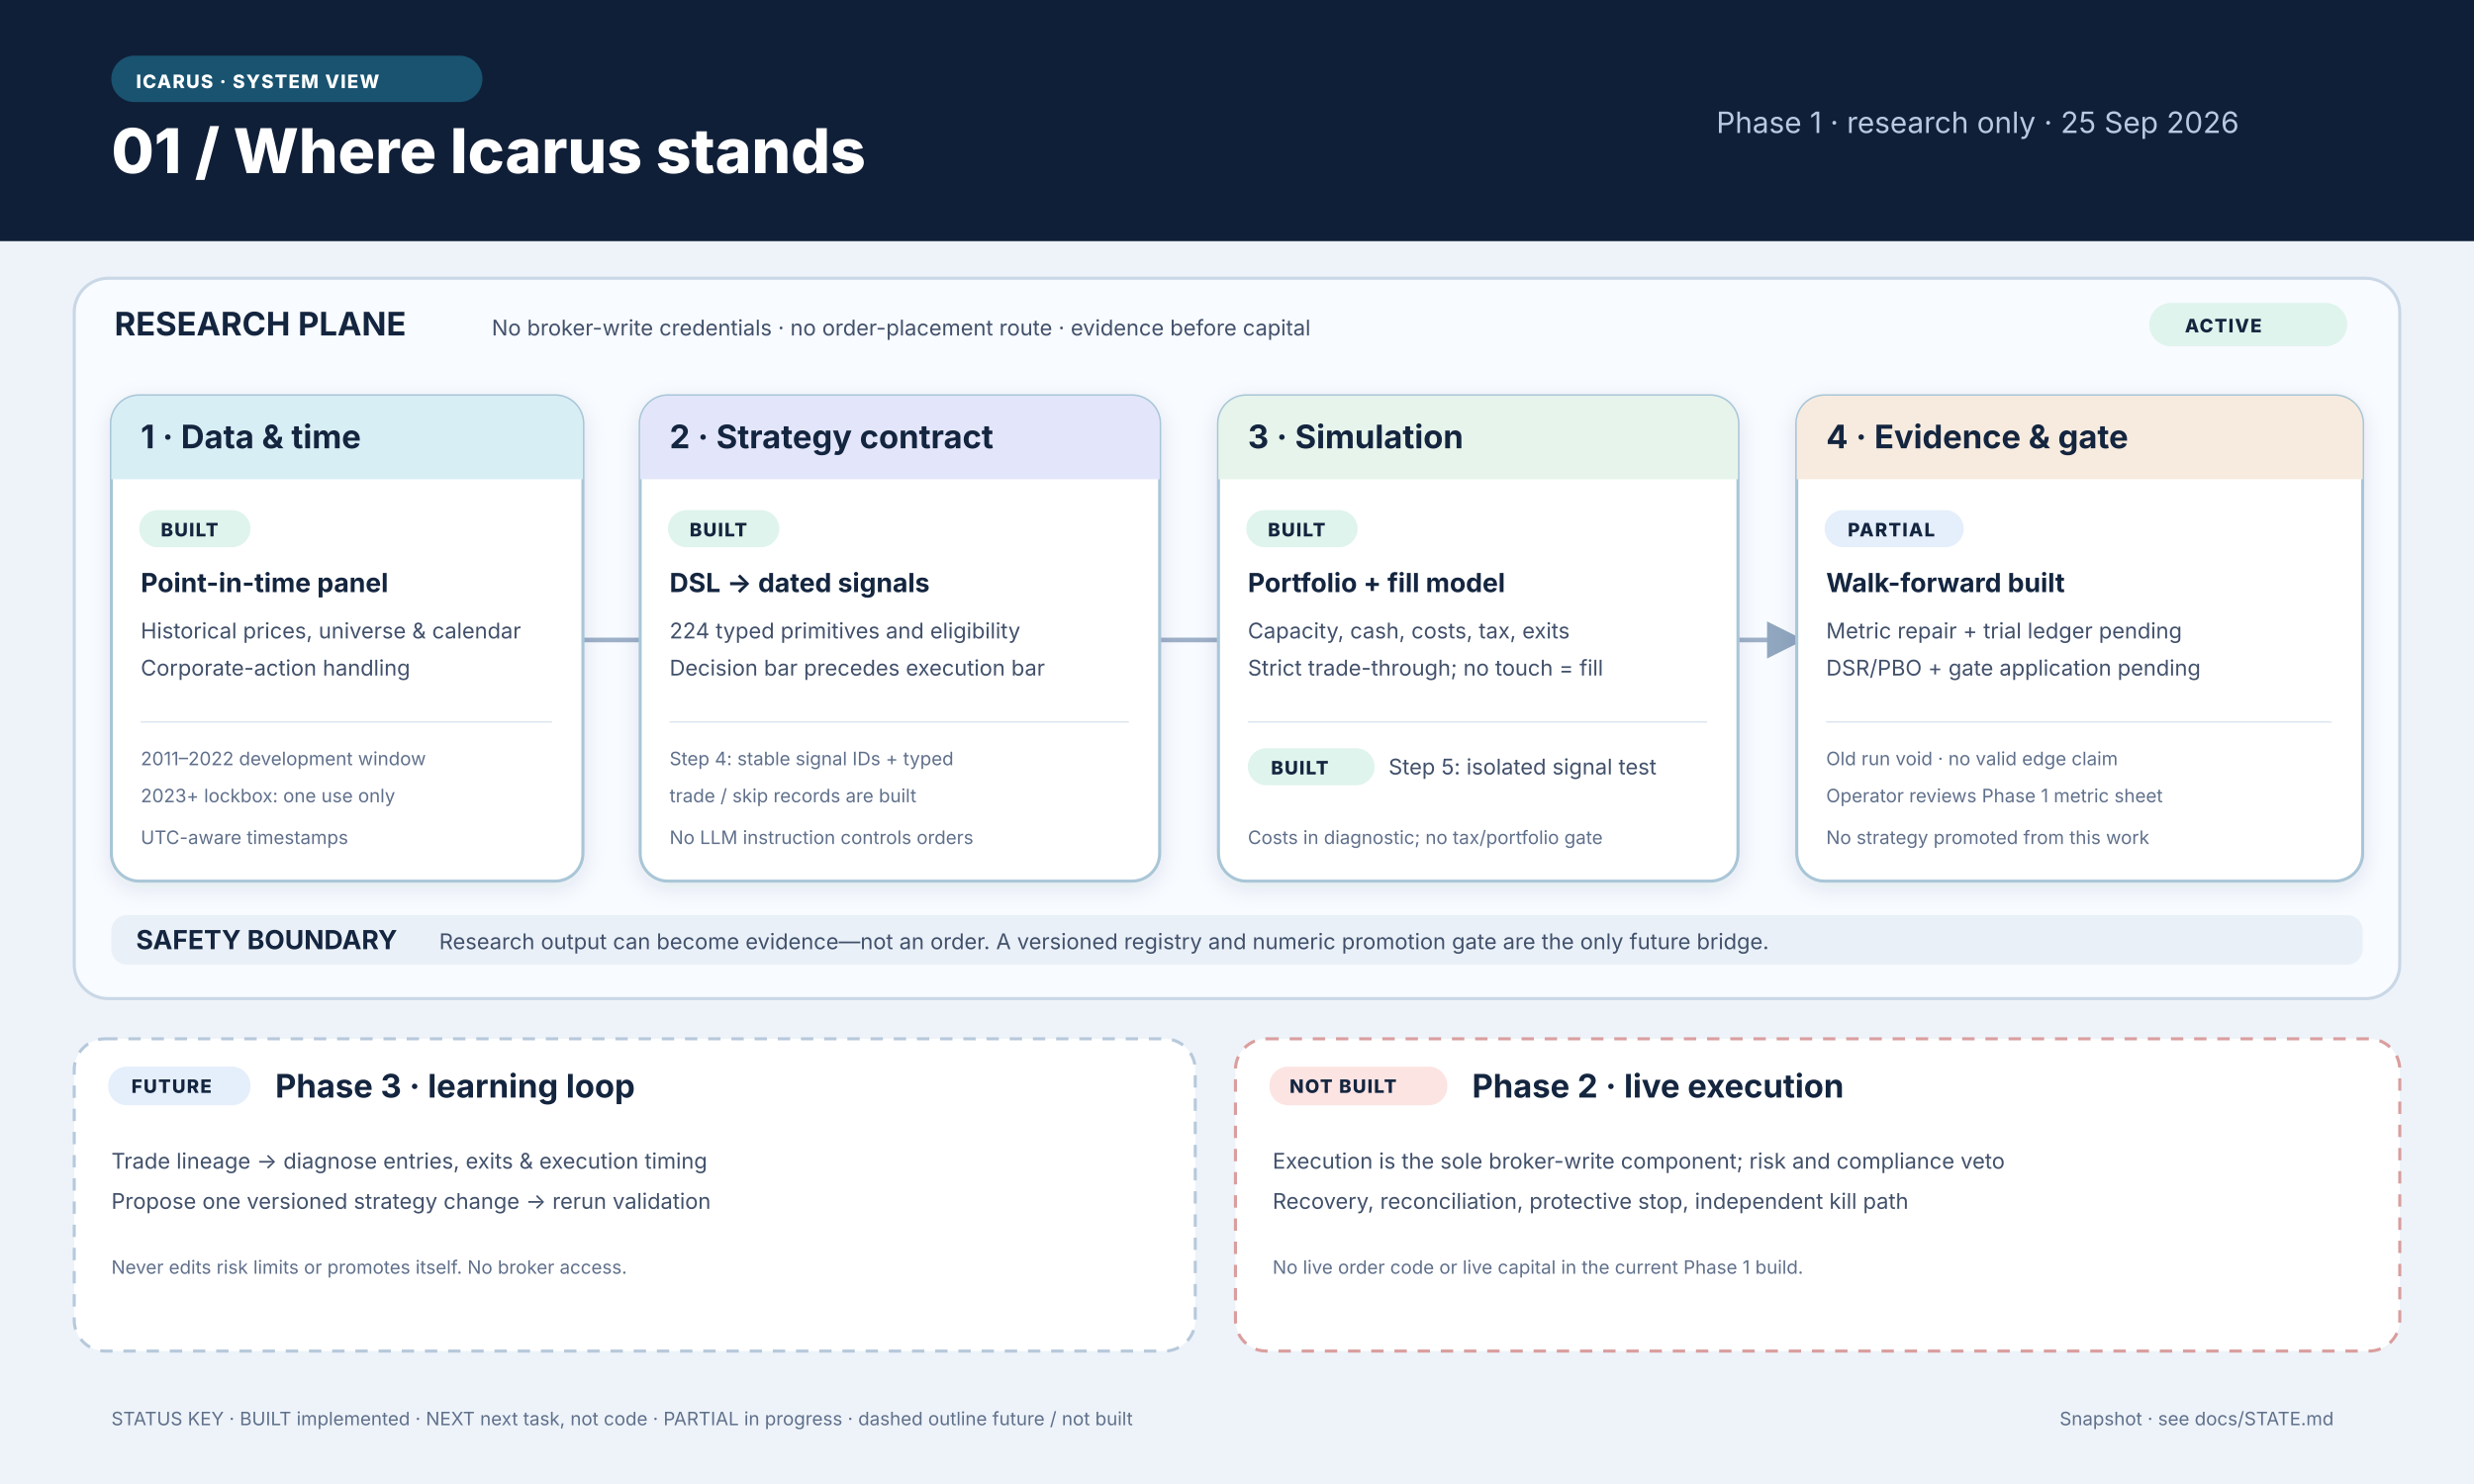
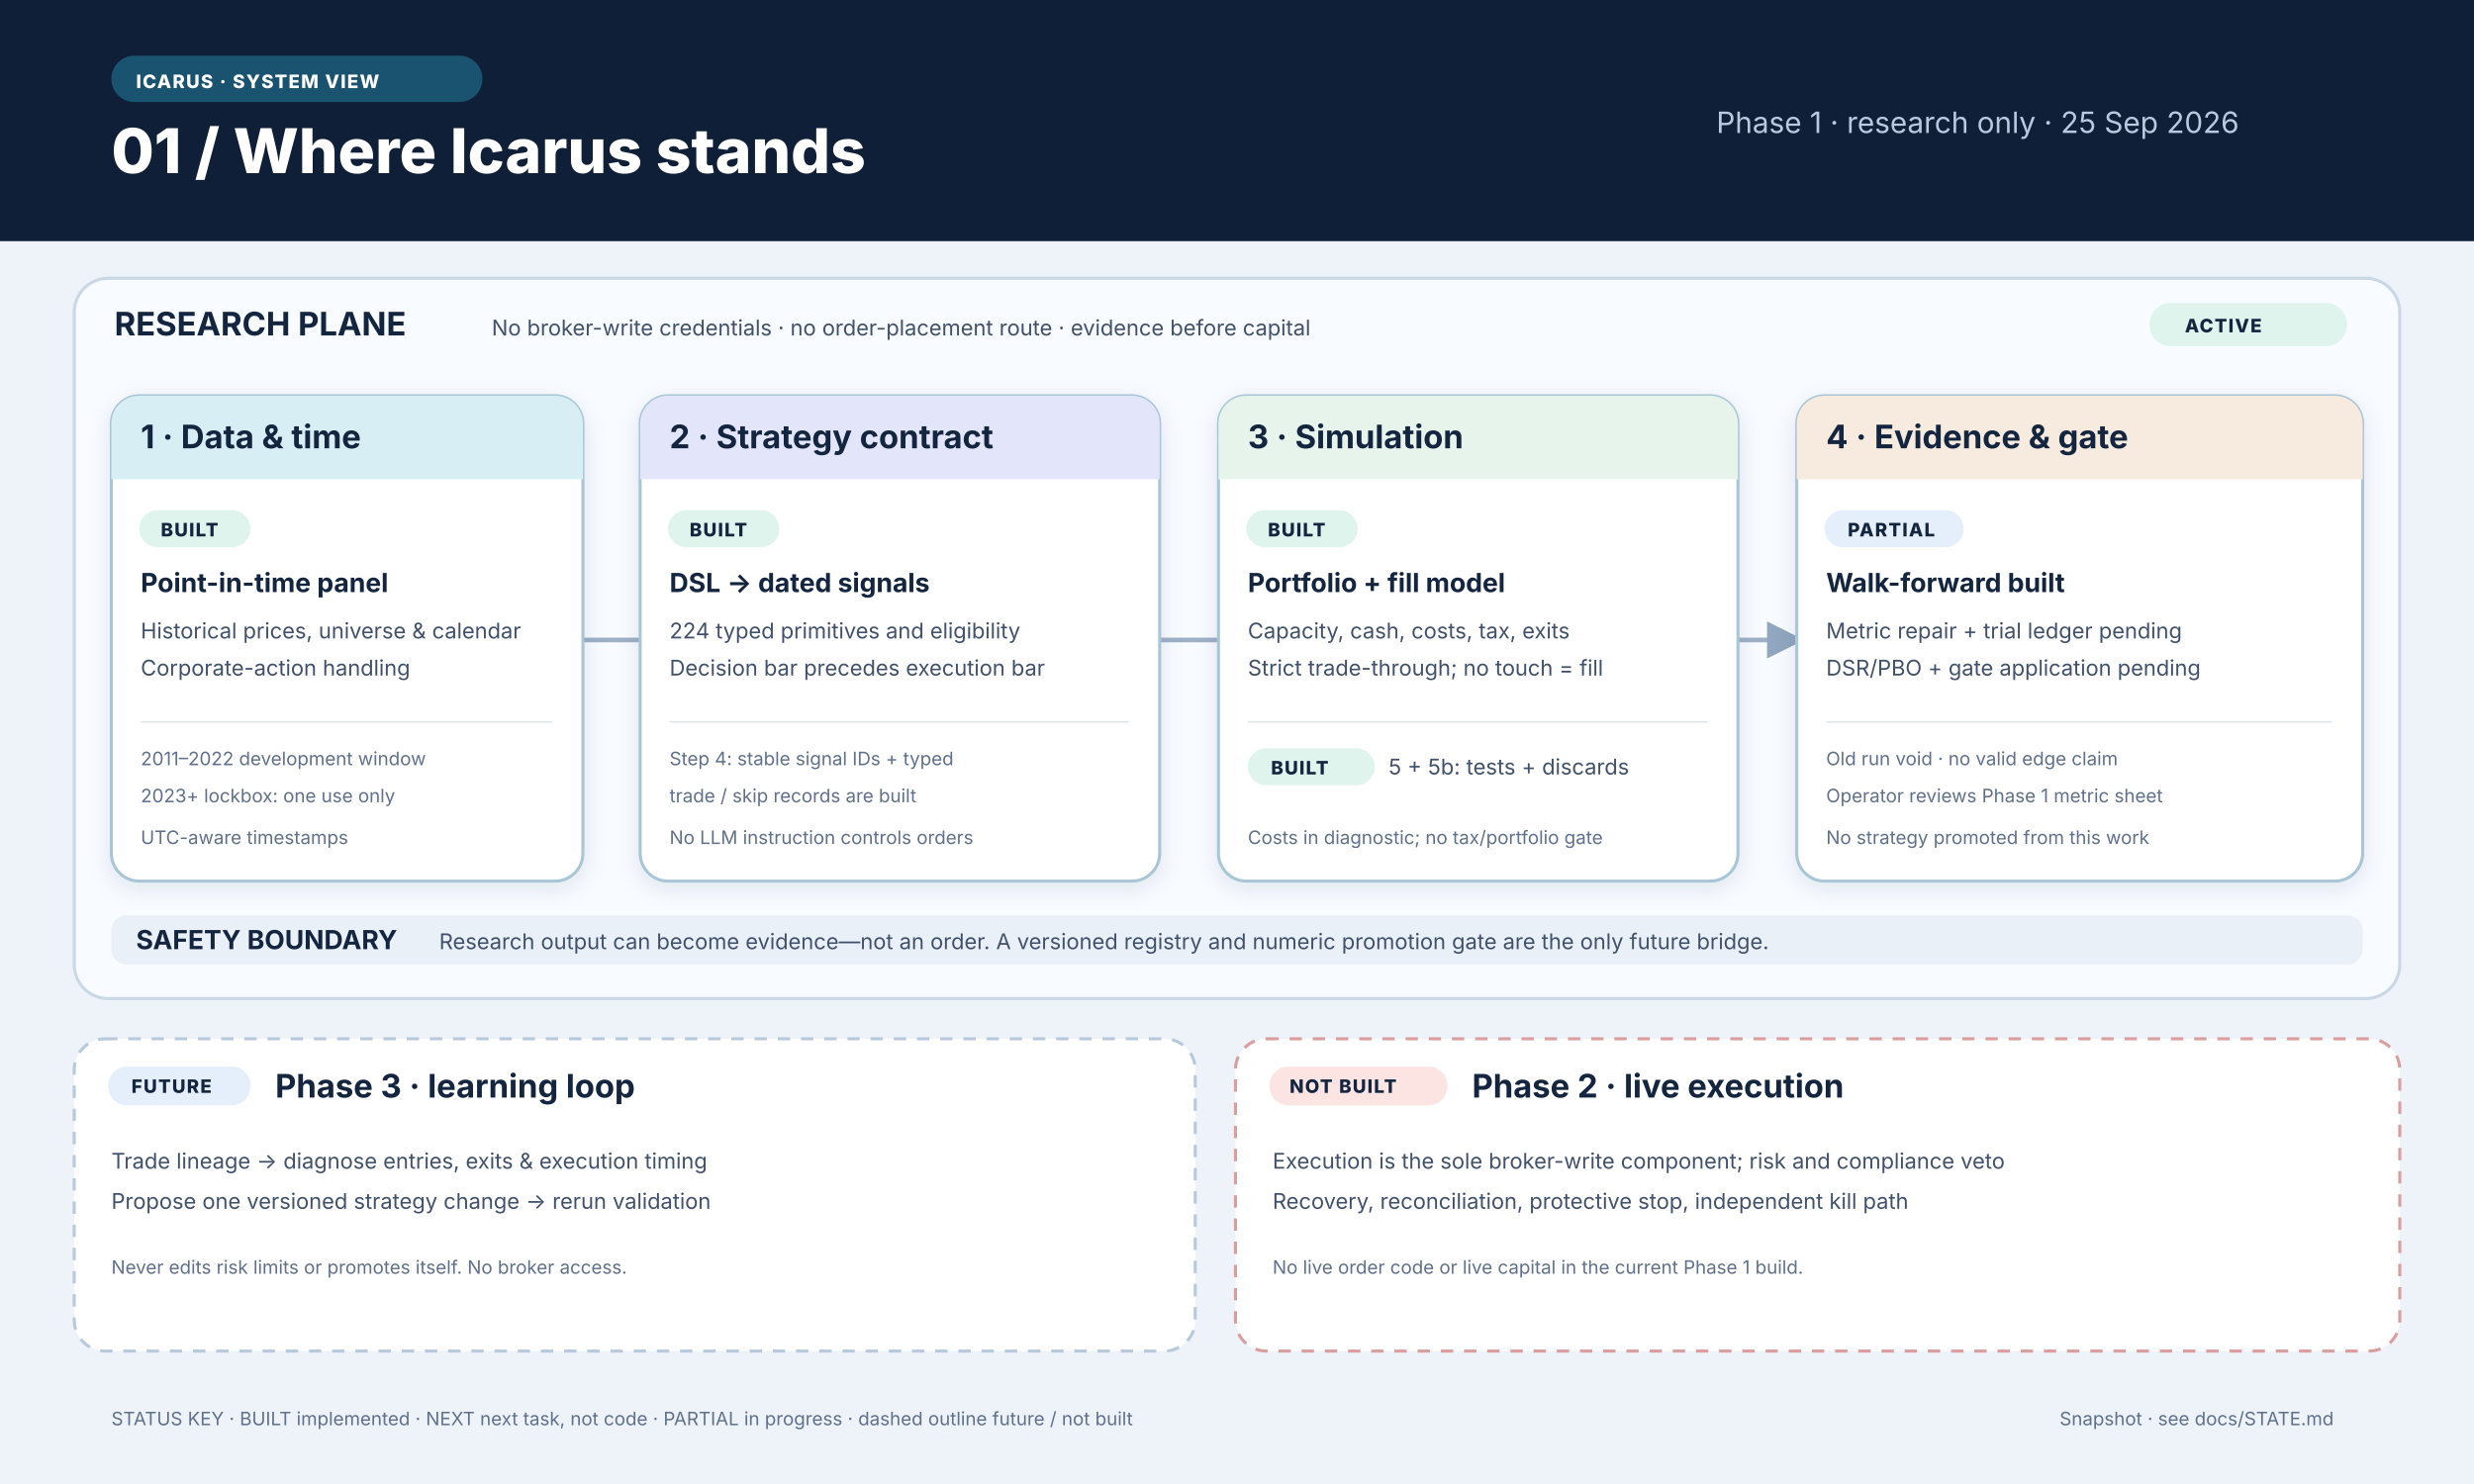
<svg xmlns="http://www.w3.org/2000/svg" width="1600" height="960" viewBox="0 0 1600 960" role="img" aria-labelledby="title desc">
  <defs>
    <style>text{font-family:Inter,'Segoe UI',Arial,sans-serif;fill:#14253f}.title{font-size:40px;font-weight:800;fill:#fff}.sub{font-size:19px;fill:#b9c9df}.h{font-size:21px;font-weight:750}.label{font-size:17px;font-weight:700}.body{font-size:14px;fill:#42516b}.tiny{font-size:12px;fill:#60708b}.tag{font-size:12px;font-weight:800;letter-spacing:.8px}.white{fill:#fff}</style>
    <filter id="shadow">
      <feDropShadow dx="0" dy="4" stdDeviation="7" flood-color="#143055" flood-opacity=".1" />
    </filter>
    <marker id="arrow" viewBox="0 0 10 10" refX="8" refY="5" markerWidth="8" markerHeight="8" orient="auto-start-reverse">
      <path d="M0 0L10 5L0 10Z" fill="#90a7bf" />
    </marker>
  </defs>
  <rect width="1600" height="960" fill="#edf3f9" />
  <rect width="1600" height="156" fill="#101f38" />
  <rect x="72" y="36" width="240" height="30" rx="15" fill="#195370" />
  <text x="88" y="57" class="tag white">ICARUS · SYSTEM VIEW</text>
  <text x="72" y="112" class="title">01 / Where Icarus stands</text>
  <text x="1110" y="86" class="sub">Phase 1 · research only · 25 Sep 2026</text>
  <rect x="48" y="180" width="1504" height="466" rx="22" fill="#f8fbff" stroke="#c9d7e6" stroke-width="2" />
  <text x="74" y="217" class="h">RESEARCH PLANE</text>
  <text x="318" y="217" class="body">No broker-write credentials · no order-placement route · evidence before capital</text>
  <rect x="1390" y="196" width="128" height="28" rx="14" fill="#dff4ec" />
  <text x="1413" y="215" class="tag">ACTIVE</text>
  <path d="M377 414H414M750 414H788M1124 414H1162" stroke="#9eb0c8" stroke-width="3" fill="none" marker-end="url(#arrow)" />
  <rect x="72" y="256" width="305" height="314" rx="18" fill="#fff" stroke="#a9c6d7" stroke-width="2" filter="url(#shadow)" />
  <path d="M90 256H359A18 18 0 0 1 377 274V310H72V274A18 18 0 0 1 90 256" fill="#d8eef5" />
  <text x="91" y="290" class="h">1 · Data &amp; time</text>
  <rect x="90" y="330" width="72" height="24" rx="12" fill="#dff4ec" />
  <text x="104" y="347" class="tag">BUILT</text>
  <text x="91" y="383" class="label">Point-in-time panel</text>
  <text x="91" y="413" class="body">Historical prices, universe &amp; calendar</text>
  <text x="91" y="437" class="body">Corporate-action handling</text>
  <path d="M91 467H357" stroke="#dce6ef" />
  <text x="91" y="495" class="tiny">2011–2022 development window</text>
  <text x="91" y="519" class="tiny">2023+ lockbox: one use only</text>
  <text x="91" y="546" class="tiny">UTC-aware timestamps</text>
  <rect x="414" y="256" width="336" height="314" rx="18" fill="#fff" stroke="#a9c6d7" stroke-width="2" filter="url(#shadow)" />
  <path d="M432 256H732A18 18 0 0 1 750 274V310H414V274A18 18 0 0 1 432 256" fill="#e3e6fb" />
  <text x="433" y="290" class="h">2 · Strategy contract</text>
  <rect x="432" y="330" width="72" height="24" rx="12" fill="#dff4ec" />
  <text x="446" y="347" class="tag">BUILT</text>
  <text x="433" y="383" class="label">DSL → dated signals</text>
  <text x="433" y="413" class="body">224 typed primitives and eligibility</text>
  <text x="433" y="437" class="body">Decision bar precedes execution bar</text>
  <path d="M433 467H730" stroke="#dce6ef" />
  <text x="433" y="495" class="tiny">Step 4: stable signal IDs + typed</text>
  <text x="433" y="519" class="tiny">trade / skip records are built</text>
  <text x="433" y="546" class="tiny">No LLM instruction controls orders</text>
  <rect x="788" y="256" width="336" height="314" rx="18" fill="#fff" stroke="#a9c6d7" stroke-width="2" filter="url(#shadow)" />
  <path d="M806 256H1106A18 18 0 0 1 1124 274V310H788V274A18 18 0 0 1 806 256" fill="#e7f4eb" />
  <text x="807" y="290" class="h">3 · Simulation</text>
  <rect x="806" y="330" width="72" height="24" rx="12" fill="#dff4ec" />
  <text x="820" y="347" class="tag">BUILT</text>
  <text x="807" y="383" class="label">Portfolio + fill model</text>
  <text x="807" y="413" class="body">Capacity, cash, costs, tax, exits</text>
  <text x="807" y="437" class="body">Strict trade-through; no touch = fill</text>
  <path d="M807 467H1104" stroke="#dce6ef" />
  <rect x="807" y="484" width="82" height="24" rx="12" fill="#dff4ec" />
  <text x="822" y="501" class="tag">BUILT</text>
-   <text x="898" y="501" class="body">Step 5: isolated signal test</text>
+   <text x="898" y="501" class="body">5 + 5b: tests + discards</text>
  <text x="807" y="546" class="tiny">Costs in diagnostic; no tax/portfolio gate</text>
  <rect x="1162" y="256" width="366" height="314" rx="18" fill="#fff" stroke="#a9c6d7" stroke-width="2" filter="url(#shadow)" />
  <path d="M1180 256H1510A18 18 0 0 1 1528 274V310H1162V274A18 18 0 0 1 1180 256" fill="#f7ebdf" />
  <text x="1181" y="290" class="h">4 · Evidence &amp; gate</text>
  <rect x="1180" y="330" width="90" height="24" rx="12" fill="#e5effb" />
  <text x="1195" y="347" class="tag">PARTIAL</text>
  <text x="1181" y="383" class="label">Walk-forward built</text>
  <text x="1181" y="413" class="body">Metric repair + trial ledger pending</text>
  <text x="1181" y="437" class="body">DSR/PBO + gate application pending</text>
  <path d="M1181 467H1508" stroke="#dce6ef" />
  <text x="1181" y="495" class="tiny">Old run void · no valid edge claim</text>
  <text x="1181" y="519" class="tiny">Operator reviews Phase 1 metric sheet</text>
  <text x="1181" y="546" class="tiny">No strategy promoted from this work</text>
  <rect x="72" y="592" width="1456" height="32" rx="10" fill="#e9f0f8" />
  <text x="88" y="614" class="label">SAFETY BOUNDARY</text>
  <text x="284" y="614" class="body">Research output can become evidence—not an order. A versioned registry and numeric promotion gate are the only future bridge.</text>
  <rect x="48" y="672" width="725" height="202" rx="20" fill="#fff" stroke="#b7c9db" stroke-dasharray="8 7" stroke-width="2" />
  <rect x="70" y="690" width="92" height="25" rx="12" fill="#e5effb" />
  <text x="85" y="707" class="tag">FUTURE</text>
  <text x="178" y="710" class="h">Phase 3 · learning loop</text>
  <text x="72" y="756" class="body">Trade lineage → diagnose entries, exits &amp; execution timing</text>
  <text x="72" y="782" class="body">Propose one versioned strategy change → rerun validation</text>
  <text x="72" y="824" class="tiny">Never edits risk limits or promotes itself. No broker access.</text>
  <rect x="799" y="672" width="753" height="202" rx="20" fill="#fff" stroke="#da9e9e" stroke-dasharray="8 7" stroke-width="2" />
  <rect x="821" y="690" width="115" height="25" rx="12" fill="#fce4e3" />
  <text x="834" y="707" class="tag">NOT BUILT</text>
  <text x="952" y="710" class="h">Phase 2 · live execution</text>
  <text x="823" y="756" class="body">Execution is the sole broker-write component; risk and compliance veto</text>
  <text x="823" y="782" class="body">Recovery, reconciliation, protective stop, independent kill path</text>
  <text x="823" y="824" class="tiny">No live order code or live capital in the current Phase 1 build.</text>
  <text x="72" y="922" class="tiny">STATUS KEY  ·  BUILT implemented  ·  NEXT next task, not code  ·  PARTIAL in progress  ·  dashed outline future / not built</text>
  <text x="1332" y="922" class="tiny">Snapshot · see docs/STATE.md</text>
</svg>
